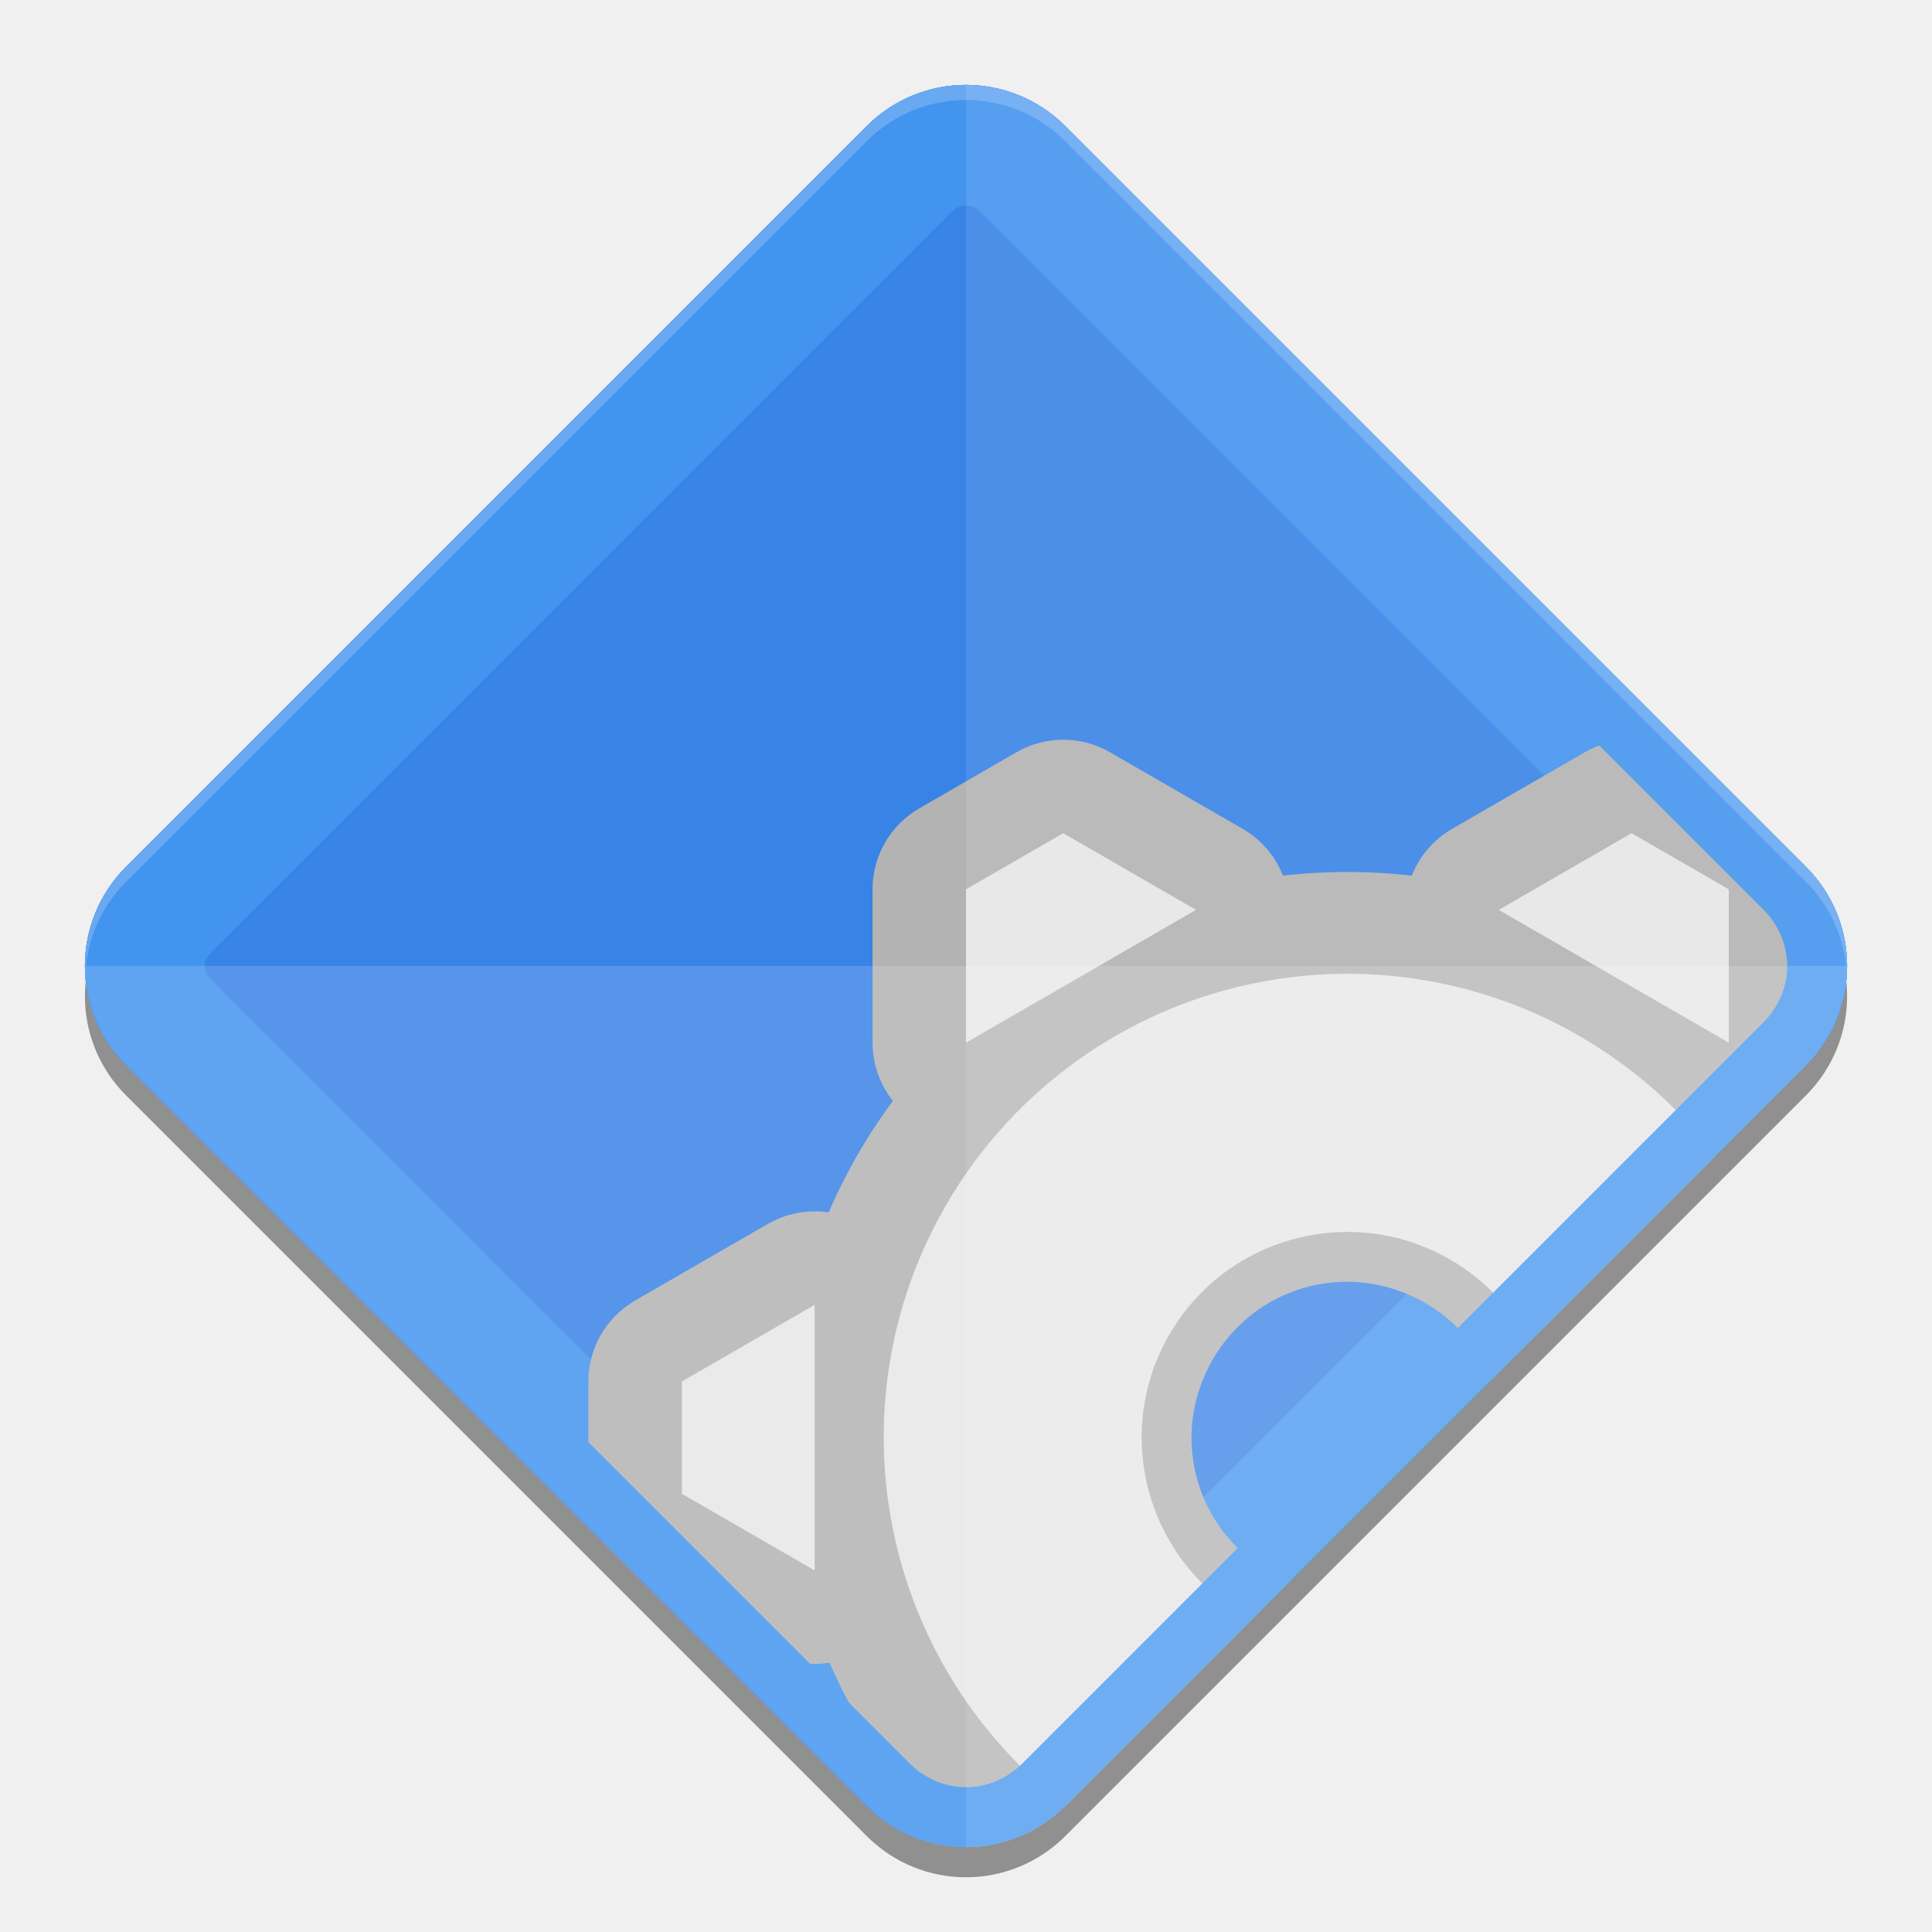
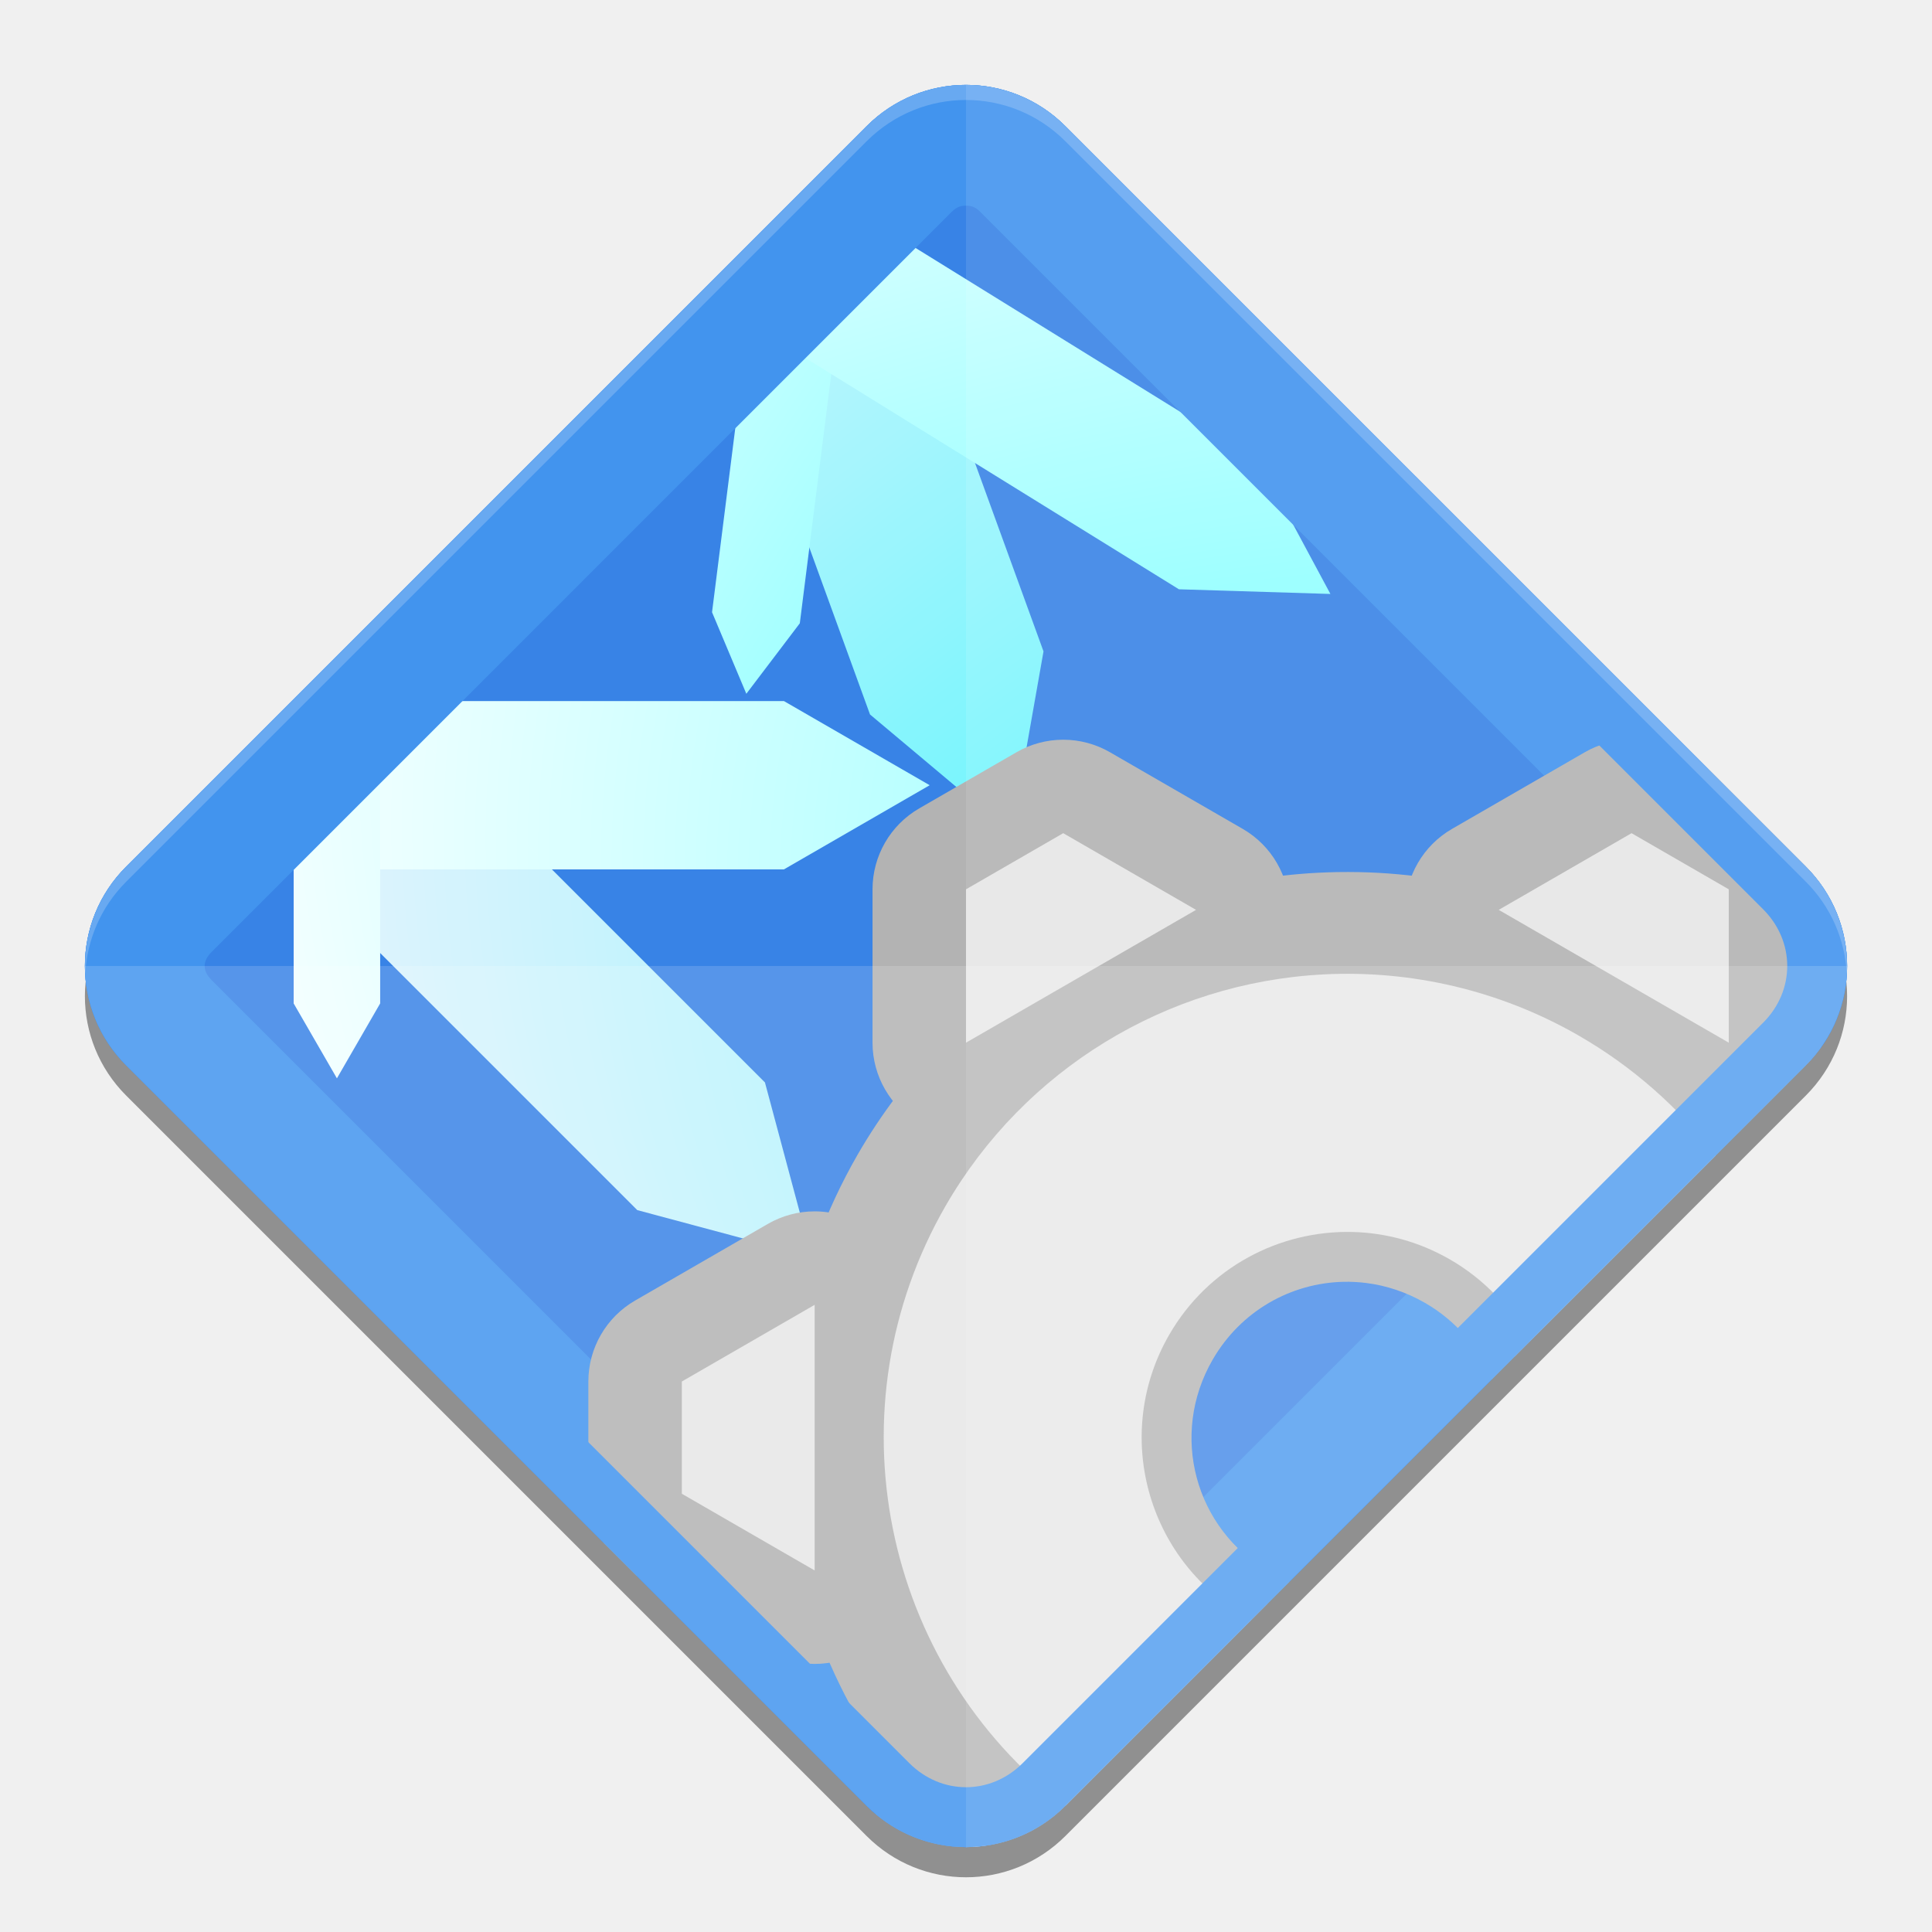
- <svg xmlns="http://www.w3.org/2000/svg" width="256" height="256" id="svg11300" version="1.0" style="display:inline;enable-background:new">
-   <defs id="defs3" />
+ <svg xmlns="http://www.w3.org/2000/svg" xmlns:xlink="http://www.w3.org/1999/xlink" width="256" height="256" id="svg11300" version="1.0" style="display:inline;enable-background:new">
+   <defs id="defs3">
+     <radialGradient xlink:href="#linearGradient6774" id="radialGradient953" gradientUnits="userSpaceOnUse" gradientTransform="matrix(-1.05837,-0.2835895,0.1707194,-0.6371335,571.3572,318.952)" cx="255.101" cy="147.246" fx="255.101" fy="147.246" r="280.607" />
+     <linearGradient id="linearGradient6774">
+       <stop style="stop-color:#00ffff;stop-opacity:1;" offset="0" id="stop6770" />
+       <stop style="stop-color:#ffffff;stop-opacity:1" offset="1" id="stop6772" />
+     </linearGradient>
+     <radialGradient xlink:href="#linearGradient6774" id="radialGradient955" gradientUnits="userSpaceOnUse" gradientTransform="matrix(-1.05837,-0.2835895,0.1707194,-0.6371335,571.3572,318.952)" cx="255.101" cy="147.246" fx="255.101" fy="147.246" r="280.607" />
+     <radialGradient xlink:href="#linearGradient6774" id="radialGradient975" gradientUnits="userSpaceOnUse" gradientTransform="matrix(-1.05837,-0.2835895,0.1707194,-0.6371335,564.1978,311.9392)" cx="255.101" cy="147.246" fx="255.101" fy="147.246" r="280.607" />
+     <radialGradient xlink:href="#linearGradient6774" id="radialGradient959" gradientUnits="userSpaceOnUse" gradientTransform="matrix(0.6567713,-0.7822553,0.4709136,0.3953729,-84.92908,318.4258)" cx="255.101" cy="147.246" fx="255.101" fy="147.246" r="280.607" />
+     <radialGradient xlink:href="#linearGradient6774" id="radialGradient977" gradientUnits="userSpaceOnUse" gradientTransform="matrix(0.3858782,-0.9457113,0.5693133,0.2322967,3.744368,361.69)" cx="255.101" cy="147.246" fx="255.101" fy="147.246" r="280.607" />
+     <radialGradient xlink:href="#linearGradient6774" id="radialGradient957" gradientUnits="userSpaceOnUse" gradientTransform="matrix(0.8998568,-0.4832491,0.2909134,0.5417091,-160.9403,226.8808)" cx="255.101" cy="147.246" fx="255.101" fy="147.246" r="280.607" />
+   </defs>
  <g style="display:inline" id="layer1">
    <g id="layer4-6" style="display:inline;opacity:0.4;enable-background:new">
      <path id="path19" style="display:inline;fill:#000000;fill-opacity:1;stroke:none;stroke-width:39.53;stroke-linecap:round;stroke-linejoin:round;enable-background:new" d="m 128,15.248 c -4.762,0 -9.523,1.826 -13.172,5.475 L 16.723,118.828 c -7.297,7.297 -7.297,19.046 0,26.344 l 98.105,98.105 c 7.297,7.297 19.046,7.297 26.344,0 l 98.105,-98.105 c 7.297,-7.297 7.3,-19.046 0.002,-26.344 L 141.172,20.723 C 137.523,17.074 132.762,15.248 128,15.248 Z" />
    </g>
    <g id="layer2-7" style="display:inline;enable-background:new">
      <path id="rect5" style="display:inline;fill:#3883e6;fill-opacity:1;stroke:none;stroke-width:39.53;stroke-linecap:round;stroke-linejoin:round;enable-background:new" d="m 128,11.248 c -4.762,0 -9.523,1.826 -13.172,5.475 L 16.723,114.828 c -7.297,7.297 -7.297,19.046 0,26.344 l 98.105,98.105 c 7.297,7.297 19.046,7.297 26.344,0 l 98.105,-98.105 c 7.297,-7.297 7.3,-19.046 0.002,-26.344 L 141.172,16.723 C 137.523,13.074 132.762,11.248 128,11.248 Z" />
+     </g>
+     <g id="layer3" style="display:inline;enable-background:new">
+       <g id="g8" transform="matrix(1.179108,0,0,1.179108,-5.561803,-16.63818)" style="stroke-width:0.848">
+         <path id="rect1539" style="fill:url(#radialGradient953);fill-opacity:1;stroke-width:0.719;paint-order:stroke fill markers" d="M 49.969,92.895 31.053,111.811 h 61.758 l 16.381,-9.459 -16.381,-9.457 z" />
+         <path id="rect1545" style="opacity:0.9;fill:url(#radialGradient955);fill-opacity:1;stroke-width:0.772;paint-order:stroke fill markers" d="m 48.895,93.969 -14.348,14.348 41.785,41.783 19.6,5.252 -5.252,-19.6 z" />
+         <path id="rect1611" style="fill:url(#radialGradient975);fill-opacity:1;stroke-width:0.37;paint-order:stroke fill markers" d="m 40.431,94.46 -2.713,2.713 v 29.699 l 4.861,8.42 4.861,-8.422 V 94.46 Z" />
+       </g>
+       <g id="g9" transform="matrix(1.293224,0,0,1.293224,-27.66553,-8.884902)" style="stroke-width:0.773">
+         <path id="rect1557" style="opacity:0.916;fill:url(#radialGradient959);fill-opacity:1;stroke-width:0.704;paint-order:stroke fill markers" d="M 112.562,30.301 97.803,45.061 110.535,80.076 125.023,92.24 128.312,73.613 Z" />
+         <path id="rect1617" style="fill:url(#radialGradient977);fill-opacity:1;stroke-width:0.337;paint-order:stroke fill markers" d="m 102.666,40.197 -5.27,5.27 -3.047,24.133 3.514,8.355 5.479,-7.221 3.785,-29.975 z" />
+         <path id="rect1551" style="fill:url(#radialGradient957);fill-opacity:1;stroke-width:0.578;paint-order:stroke fill markers" d="m 112.352,30.512 -11.281,11.281 c 14.113,8.738 25.594,15.846 41.115,25.455 l 15.521,0.479 -7.348,-13.684 C 137.199,45.895 124.557,38.068 112.352,30.512 Z" />
+       </g>
    </g>
    <g id="layer4" style="display:inline">
      <path id="path98" style="fill:#4294ee;fill-opacity:1;stroke-linecap:round;stroke-linejoin:round" d="m 128,11.248 c -4.762,0 -9.523,1.826 -13.172,5.475 L 16.723,114.828 c -7.297,7.297 -7.297,19.046 0,26.344 l 98.105,98.105 c 7.297,7.297 19.046,7.297 26.344,0 l 98.105,-98.105 c 7.297,-7.297 7.3,-19.046 0.002,-26.344 L 141.172,16.723 C 137.523,13.074 132.762,11.248 128,11.248 Z m 0,16 c 0.672,0 1.243,0.174 1.857,0.789 l 98.107,98.105 a 16.002,16.002 0 0 0 0.002,0 c 1.224,1.224 1.223,2.488 -0.004,3.715 l -98.105,98.105 c -1.226,1.226 -2.489,1.226 -3.715,0 L 28.037,129.857 c -1.226,-1.226 -1.226,-2.489 0,-3.715 L 126.143,28.037 c 0.615,-0.615 1.185,-0.789 1.857,-0.789 z" />
    </g>
    <g id="g32" style="display:inline;opacity:1">
      <path id="path64" style="fill:#b3b3b3;fill-opacity:1;stroke-linejoin:round;paint-order:stroke fill markers" d="m 140.883,98.016 a 12.387,12.387 0 0 0 -6.193,1.66 l -12.883,7.437 a 12.387,12.387 0 0 0 -6.193,10.727 v 20.32 a 12.387,12.387 0 0 0 18.58,10.727 l 30.48,-17.598 a 12.387,12.387 0 0 0 0,-21.453 L 147.076,99.676 a 12.387,12.387 0 0 0 -6.193,-1.66 z m 75.305,0 a 12.387,12.387 0 0 0 -6.193,1.66 l -17.598,10.16 a 12.387,12.387 0 0 0 0,21.453 l 30.48,17.598 a 12.387,12.387 0 0 0 7.354,1.332 l 9.047,-9.047 c 0.777,-0.777 1.453,-1.612 2.064,-2.479 a 12.387,12.387 0 0 0 0.113,-0.533 l 0.002,-20.32 a 12.387,12.387 0 0 0 -0.088,-0.498 c -0.617,-0.88 -1.303,-1.727 -2.09,-2.514 l -12.768,-12.768 -4.131,-2.385 a 12.387,12.387 0 0 0 -6.193,-1.66 z M 107.945,160.512 a 12.387,12.387 0 0 0 -6.193,1.658 l -17.598,10.16 a 12.387,12.387 0 0 0 -6.193,10.727 v 14.875 a 12.387,12.387 0 0 0 2.102,6.58 l 4.221,4.221 17.469,10.086 a 12.387,12.387 0 0 0 18.58,-10.727 v -35.195 a 12.387,12.387 0 0 0 -10.236,-12.197 12.387,12.387 0 0 0 -2.15,-0.188 z M 128,230.443 a 12.387,12.387 0 0 0 -2.15,0.188 12.387,12.387 0 0 0 -9.805,9.748 c 7.334,6.165 18.221,5.804 25.127,-1.102 l 1.994,-1.994 -8.973,-5.182 A 12.387,12.387 0 0 0 128,230.443 Z" />
      <path id="path28" style="fill:#b3b3b3;fill-opacity:1;stroke:none;stroke-width:14.469;stroke-linecap:square;stroke-linejoin:round;stroke-miterlimit:4;stroke-dasharray:none;paint-order:stroke fill markers" d="m 174.648,115.643 a 74.951,74.952 89.918 0 0 -61.023,37.377 74.951,74.952 89.918 0 0 13.398,91.684 c 5.082,0.267 10.25,-1.527 14.148,-5.426 l 22.666,-22.666 a 29.98,29.981 89.918 0 1 -0.293,-0.154 29.98,29.981 89.918 0 1 -10.975,-40.953 29.98,29.981 89.918 0 1 40.904,-11.002 29.98,29.981 89.918 0 1 0.051,0.029 29.98,29.981 89.918 0 1 11.004,11.389 l 32.273,-32.273 a 74.951,74.952 89.918 0 0 -20.791,-18.062 74.951,74.952 89.918 0 0 -0.438,-0.25 74.951,74.952 89.918 0 0 -40.926,-9.691 z" />
      <path id="path29" style="fill:#e6e6e6;fill-opacity:1;stroke:none;stroke-width:11.866;stroke-linecap:square;stroke-linejoin:round;stroke-miterlimit:4;stroke-dasharray:none;paint-order:stroke fill markers" d="m 175.348,129.117 a 61.46,61.46 6.205 0 0 -50.039,30.648 61.46,61.46 6.205 0 0 15.891,79.484 l 26.729,-26.729 a 24.584,24.584 6.811 0 1 -1.682,-0.734 24.584,24.584 6.811 0 1 -8.998,-33.582 24.584,24.584 6.811 0 1 33.541,-9.023 24.584,24.584 6.811 0 1 0.041,0.023 24.584,24.584 6.811 0 1 9.82,10.594 l 26.676,-26.676 a 61.46,61.46 6.205 0 0 -18.061,-15.854 61.46,61.46 6.205 0 0 -0.357,-0.207 61.46,61.46 6.205 0 0 -33.561,-7.945 z" />
      <path id="path30" style="color:#000000;font-style:normal;font-variant:normal;font-weight:normal;font-stretch:normal;font-size:medium;line-height:normal;font-family:sans-serif;font-variant-ligatures:normal;font-variant-position:normal;font-variant-caps:normal;font-variant-numeric:normal;font-variant-alternates:normal;font-variant-east-asian:normal;font-feature-settings:normal;font-variation-settings:normal;text-indent:0;text-align:start;text-decoration:none;text-decoration-line:none;text-decoration-style:solid;text-decoration-color:#000000;letter-spacing:normal;word-spacing:normal;text-transform:none;writing-mode:lr-tb;direction:ltr;text-orientation:mixed;dominant-baseline:auto;baseline-shift:baseline;text-anchor:start;white-space:normal;shape-padding:0;shape-margin:0;inline-size:0;clip-rule:nonzero;display:inline;overflow:visible;visibility:visible;isolation:auto;mix-blend-mode:normal;color-interpolation:sRGB;color-interpolation-filters:linearRGB;solid-color:#000000;solid-opacity:1;vector-effect:none;fill:#b3b3b3;fill-opacity:1;fill-rule:nonzero;stroke:none;stroke-width:5.014;stroke-linecap:square;stroke-linejoin:round;stroke-miterlimit:4;stroke-dasharray:none;stroke-dashoffset:0;stroke-opacity:1;paint-order:stroke fill markers;color-rendering:auto;image-rendering:auto;shape-rendering:auto;text-rendering:auto;enable-background:accumulate;stop-color:#000000" d="m 179.213,163.244 c -9.648,-0.238 -19.121,4.671 -24.285,13.615 -7.521,13.027 -3.057,29.686 9.971,37.207 0.318,0.183 0.639,0.354 0.961,0.523 l 4.988,-4.988 c -0.892,-0.362 -1.773,-0.785 -2.633,-1.281 -9.923,-5.729 -13.268,-18.224 -7.539,-28.146 3.754,-6.503 10.418,-10.179 17.357,-10.328 0.991,-0.021 1.985,0.03 2.98,0.154 2.654,0.332 5.286,1.19 7.766,2.615 0.012,0.007 0.026,0.011 0.039,0.019 4.181,2.414 7.188,6.031 8.848,10.148 l 4.965,-4.965 c -2.313,-4.415 -5.858,-8.251 -10.494,-10.928 l -0.047,-0.029 h -0.002 c -4.07,-2.338 -8.49,-3.509 -12.875,-3.617 z" />
      <path id="path65" style="fill:#e6e6e6;stroke-linejoin:round;paint-order:stroke fill markers" d="M 140.883,110.402 128,117.84 v 20.32 l 30.48,-17.598 z m 75.305,0 -17.598,10.16 30.48,17.598 v -20.32 z m -108.242,62.494 -17.598,10.16 v 14.875 L 107.945,208.092 Z M 128,242.828 V 244.75 c 0.971,0 1.939,-0.096 2.9,-0.248 z" />
    </g>
    <g id="layer6" style="display:inline">
      <path id="path107" style="display:inline;fill:#4294ee;fill-opacity:1;stroke-linecap:round;stroke-linejoin:round;enable-background:new" d="m 128,11.248 c -4.762,0 -9.523,1.826 -13.172,5.475 L 16.723,114.828 c -7.297,7.297 -7.297,19.046 0,26.344 l 98.105,98.105 c 7.297,7.297 19.046,7.297 26.344,0 l 98.105,-98.105 c 7.297,-7.297 7.3,-19.046 0.002,-26.344 L 141.172,16.723 C 137.523,13.074 132.762,11.248 128,11.248 Z m 0,8 c 2.717,0 5.384,0.999 7.516,3.131 l 98.107,98.105 c 4.261,4.261 4.26,10.769 -0.002,15.031 l -98.105,98.105 c -4.261,4.261 -10.77,4.261 -15.031,0 L 22.379,135.516 c -4.261,-4.261 -4.261,-10.77 0,-15.031 L 120.484,22.379 C 122.616,20.247 125.283,19.248 128,19.248 Z" />
    </g>
    <g id="layer2" style="display:inline;enable-background:new">
      <path id="path9" style="display:inline;opacity:0.15;fill:#ffffff;fill-opacity:1;stroke:none;stroke-width:39.53;stroke-linecap:round;stroke-linejoin:round;enable-background:new" d="m 11.25,128 c 0,4.762 1.824,9.523 5.473,13.172 l 98.105,98.105 c 7.297,7.297 19.046,7.297 26.344,0 l 98.105,-98.105 c 3.649,-3.649 5.474,-8.41 5.475,-13.172 z" />
      <path id="rect12" style="opacity:0.1;fill:#ffffff;fill-opacity:1;stroke:none;stroke-width:60.655;stroke-linecap:round;stroke-linejoin:round" d="M 128,11.248 V 244.75 c 4.762,0 9.523,-1.824 13.172,-5.473 l 98.105,-98.105 c 7.297,-7.297 7.3,-19.046 0.002,-26.344 L 141.172,16.723 C 137.523,13.074 132.762,11.248 128,11.248 Z" />
      <path id="path16" style="display:inline;opacity:0.2;fill:#ffffff;fill-opacity:1;stroke:none;stroke-width:39.53;stroke-linecap:round;stroke-linejoin:round;enable-background:new" d="m 128,11.248 c -4.762,0 -9.523,1.826 -13.172,5.475 L 16.723,114.828 c -3.904,3.904 -5.698,9.082 -5.424,14.172 0.238,-4.423 2.031,-8.779 5.424,-12.172 L 114.828,18.723 c 3.649,-3.649 8.41,-5.475 13.172,-5.475 4.762,0 9.523,1.826 13.172,5.475 l 98.107,98.105 c 3.393,3.393 5.186,7.749 5.424,12.172 0.274,-5.09 -1.519,-10.267 -5.424,-14.172 L 141.172,16.723 C 137.523,13.074 132.762,11.248 128,11.248 Z" />
    </g>
  </g>
</svg>
